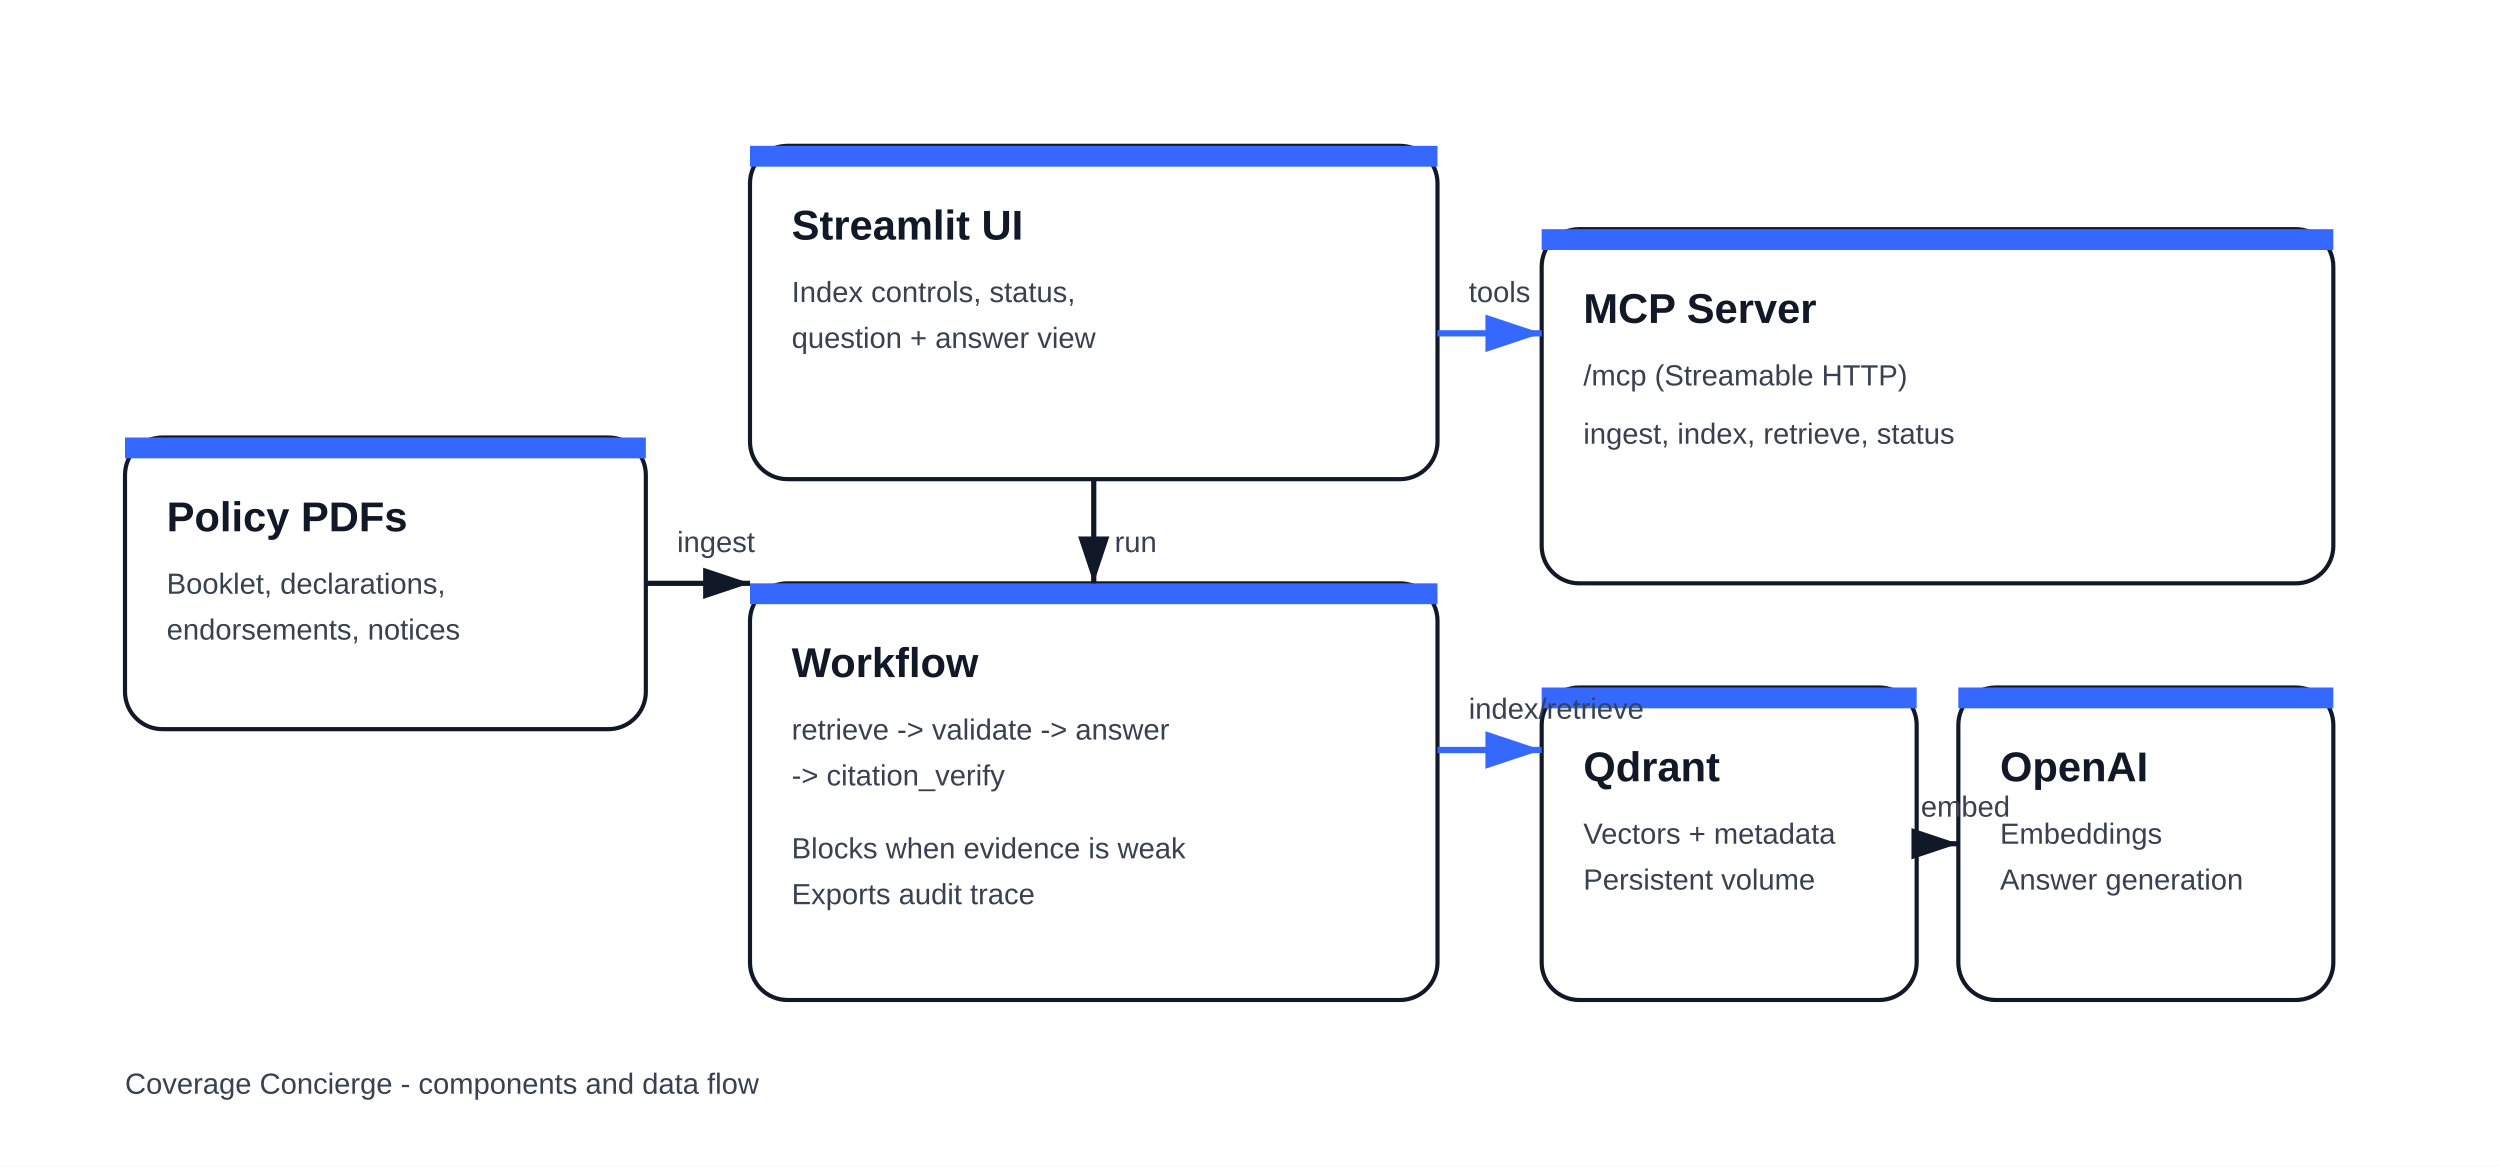
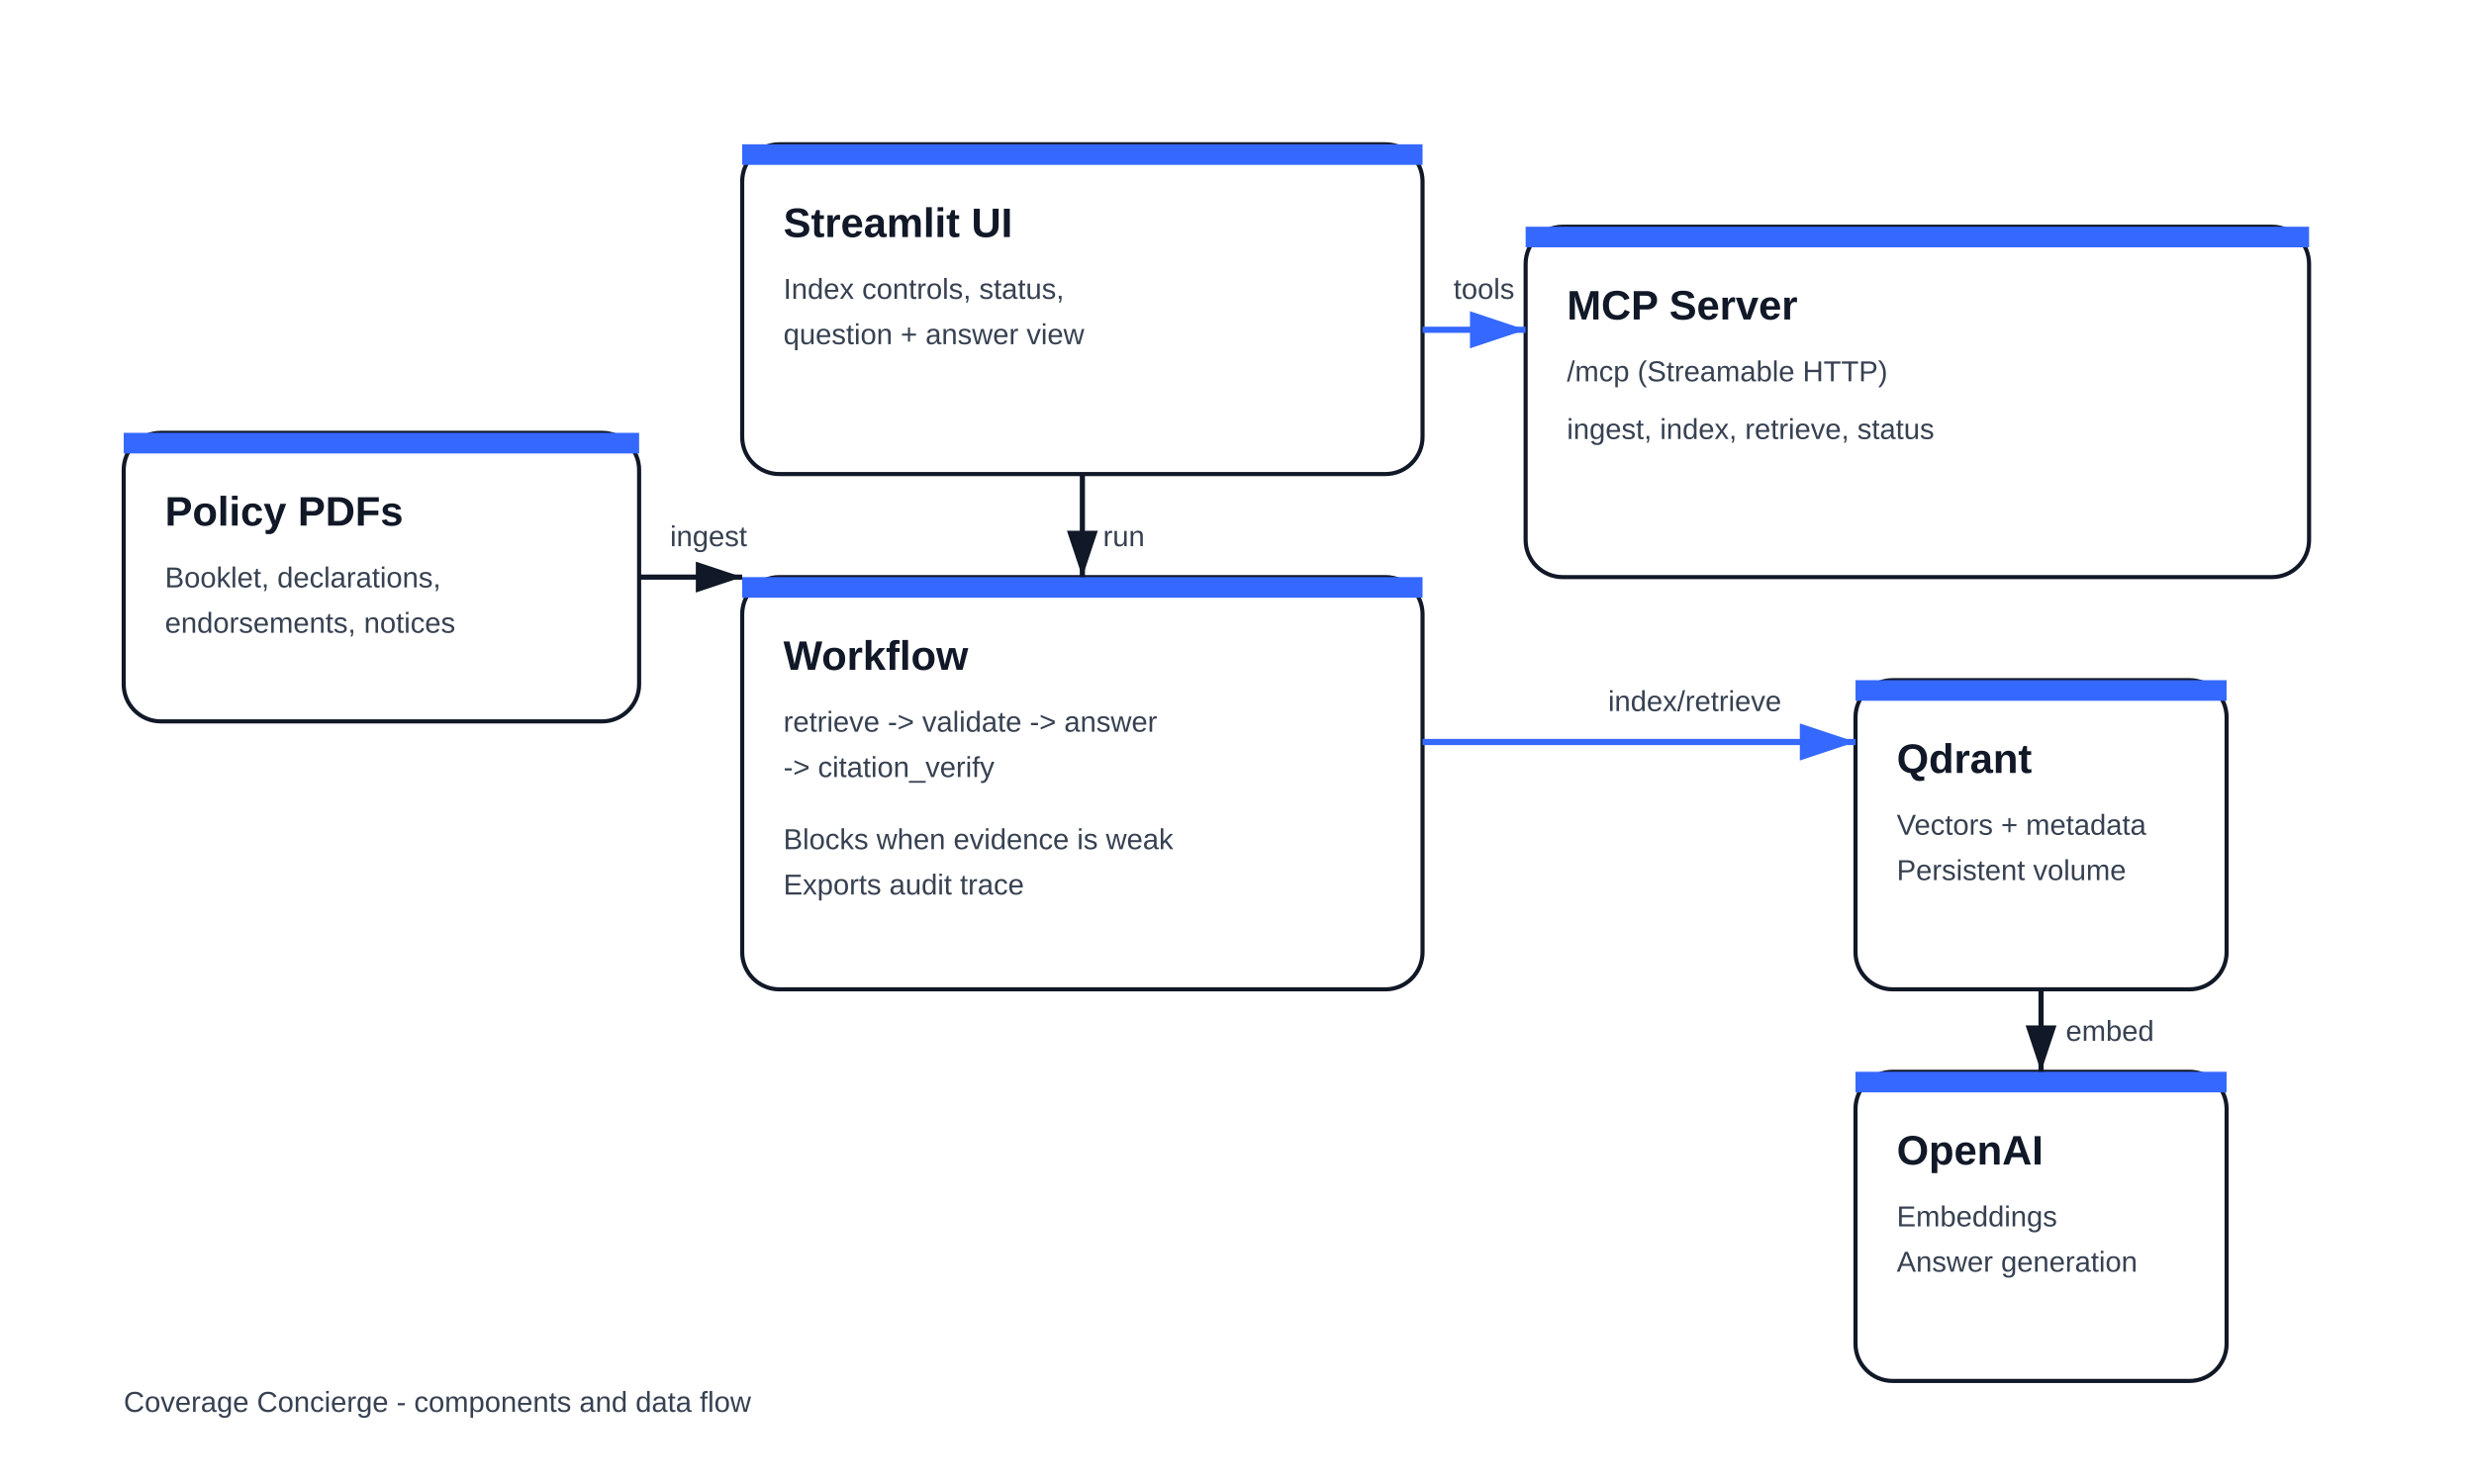
- <svg xmlns="http://www.w3.org/2000/svg" width="1200" height="560" viewBox="0 0 1200 560">
+ <svg xmlns="http://www.w3.org/2000/svg" width="1200" height="720" viewBox="0 0 1200 720">
  <defs>
    <style>
      .bg { fill: #ffffff; }
      .box { fill: #ffffff; stroke: #111827; stroke-width: 2; rx: 18; }
      .title { font-family: Segoe UI, Arial, sans-serif; font-size: 20px; font-weight: 700; fill: #111827; }
      .text { font-family: Segoe UI, Arial, sans-serif; font-size: 16px; fill: #111827; }
      .muted { font-family: Segoe UI, Arial, sans-serif; font-size: 14px; fill: #374151; }
      .accent { fill: #3568FF; }
      .arrow { stroke: #111827; stroke-width: 2.5; fill: none; marker-end: url(#arrowHead); }
      .arrowAccent { stroke: #3568FF; stroke-width: 3; fill: none; marker-end: url(#arrowHeadAccent); }
    </style>
    <marker id="arrowHead" markerWidth="10" markerHeight="10" refX="9" refY="3" orient="auto">
      <path d="M0,0 L9,3 L0,6 Z" fill="#111827" />
    </marker>
    <marker id="arrowHeadAccent" markerWidth="10" markerHeight="10" refX="9" refY="3" orient="auto">
      <path d="M0,0 L9,3 L0,6 Z" fill="#3568FF" />
    </marker>
  </defs>
-   <rect class="bg" x="0" y="0" width="1200" height="560" />
+   <rect class="bg" x="0" y="0" width="1200" height="720" />
  <rect class="box" x="60" y="210" width="250" height="140" />
  <rect class="accent" x="60" y="210" width="250" height="10" />
  <text class="title" x="80" y="255">Policy PDFs</text>
  <text class="muted" x="80" y="285">Booklet, declarations,</text>
  <text class="muted" x="80" y="307">endorsements, notices</text>
  <rect class="box" x="360" y="70" width="330" height="160" />
  <rect class="accent" x="360" y="70" width="330" height="10" />
  <text class="title" x="380" y="115">Streamlit UI</text>
  <text class="muted" x="380" y="145">Index controls, status,</text>
  <text class="muted" x="380" y="167">question + answer view</text>
  <rect class="box" x="360" y="280" width="330" height="200" />
  <rect class="accent" x="360" y="280" width="330" height="10" />
  <text class="title" x="380" y="325">Workflow</text>
  <text class="muted" x="380" y="355">retrieve -&gt; validate -&gt; answer</text>
  <text class="muted" x="380" y="377">-&gt; citation_verify</text>
  <text class="muted" x="380" y="412">Blocks when evidence is weak</text>
  <text class="muted" x="380" y="434">Exports audit trace</text>
  <rect class="box" x="740" y="110" width="380" height="170" />
  <rect class="accent" x="740" y="110" width="380" height="10" />
  <text class="title" x="760" y="155">MCP Server</text>
  <text class="muted" x="760" y="185">/mcp (Streamable HTTP)</text>
  <text class="muted" x="760" y="213">ingest, index, retrieve, status</text>
-   <rect class="box" x="740" y="330" width="180" height="150" />
-   <rect class="accent" x="740" y="330" width="180" height="10" />
-   <text class="title" x="760" y="375">Qdrant</text>
-   <text class="muted" x="760" y="405">Vectors + metadata</text>
-   <text class="muted" x="760" y="427">Persistent volume</text>
-   <rect class="box" x="940" y="330" width="180" height="150" />
-   <rect class="accent" x="940" y="330" width="180" height="10" />
-   <text class="title" x="960" y="375">OpenAI</text>
-   <text class="muted" x="960" y="405">Embeddings</text>
-   <text class="muted" x="960" y="427">Answer generation</text>
+   <rect class="box" x="900" y="330" width="180" height="150" />
+   <rect class="accent" x="900" y="330" width="180" height="10" />
+   <text class="title" x="920" y="375">Qdrant</text>
+   <text class="muted" x="920" y="405">Vectors + metadata</text>
+   <text class="muted" x="920" y="427">Persistent volume</text>
+   <rect class="box" x="900" y="520" width="180" height="150" />
+   <rect class="accent" x="900" y="520" width="180" height="10" />
+   <text class="title" x="920" y="565">OpenAI</text>
+   <text class="muted" x="920" y="595">Embeddings</text>
+   <text class="muted" x="920" y="617">Answer generation</text>
  <path class="arrow" d="M310 280 L360 280" />
  <path class="arrow" d="M525 230 L525 280" />
  <path class="arrowAccent" d="M690 160 L740 160" />
-   <path class="arrowAccent" d="M690 360 L740 360" />
-   <path class="arrow" d="M920 405 L940 405" />
+   <path class="arrowAccent" d="M690 360 L900 360" />
+   <path class="arrow" d="M990 480 L990 520" />
  <text class="muted" x="325" y="265">ingest</text>
  <text class="muted" x="535" y="265">run</text>
  <text class="muted" x="705" y="145">tools</text>
-   <text class="muted" x="705" y="345">index/retrieve</text>
-   <text class="muted" x="922" y="392">embed</text>
-   <text class="muted" x="60" y="525">Coverage Concierge - components and data flow</text>
+   <text class="muted" x="780" y="345">index/retrieve</text>
+   <text class="muted" x="1002" y="505">embed</text>
+   <text class="muted" x="60" y="685">Coverage Concierge - components and data flow</text>
</svg>
